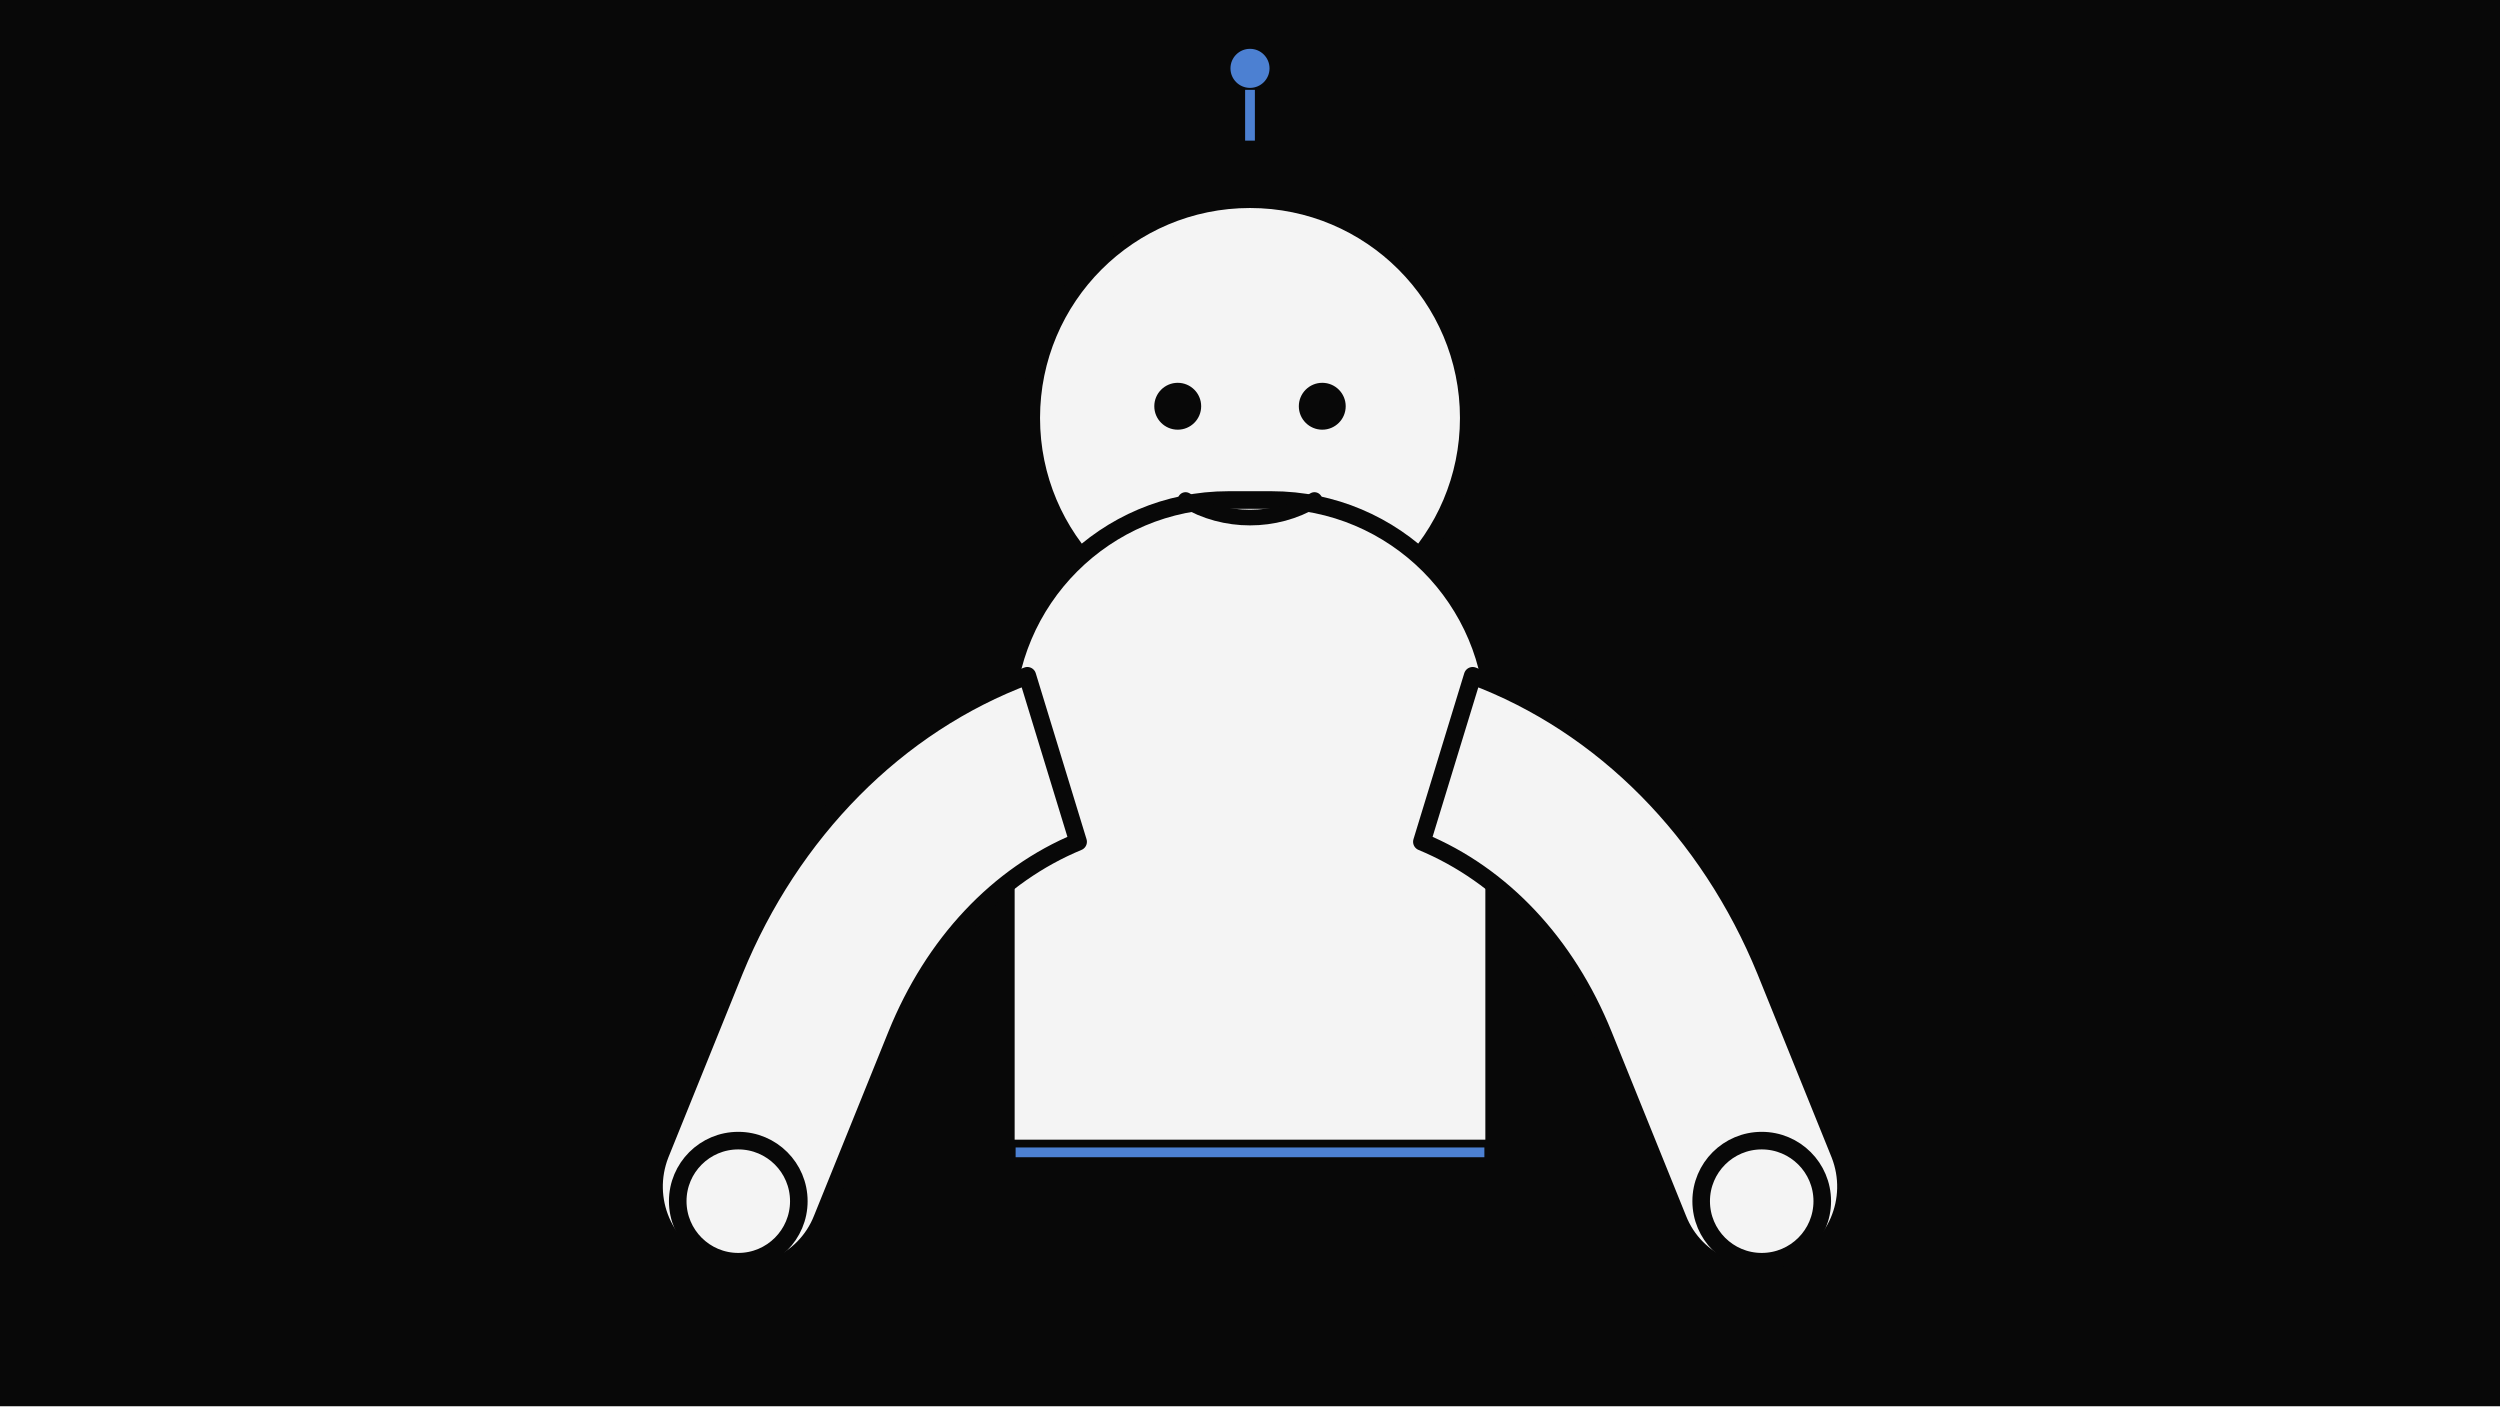
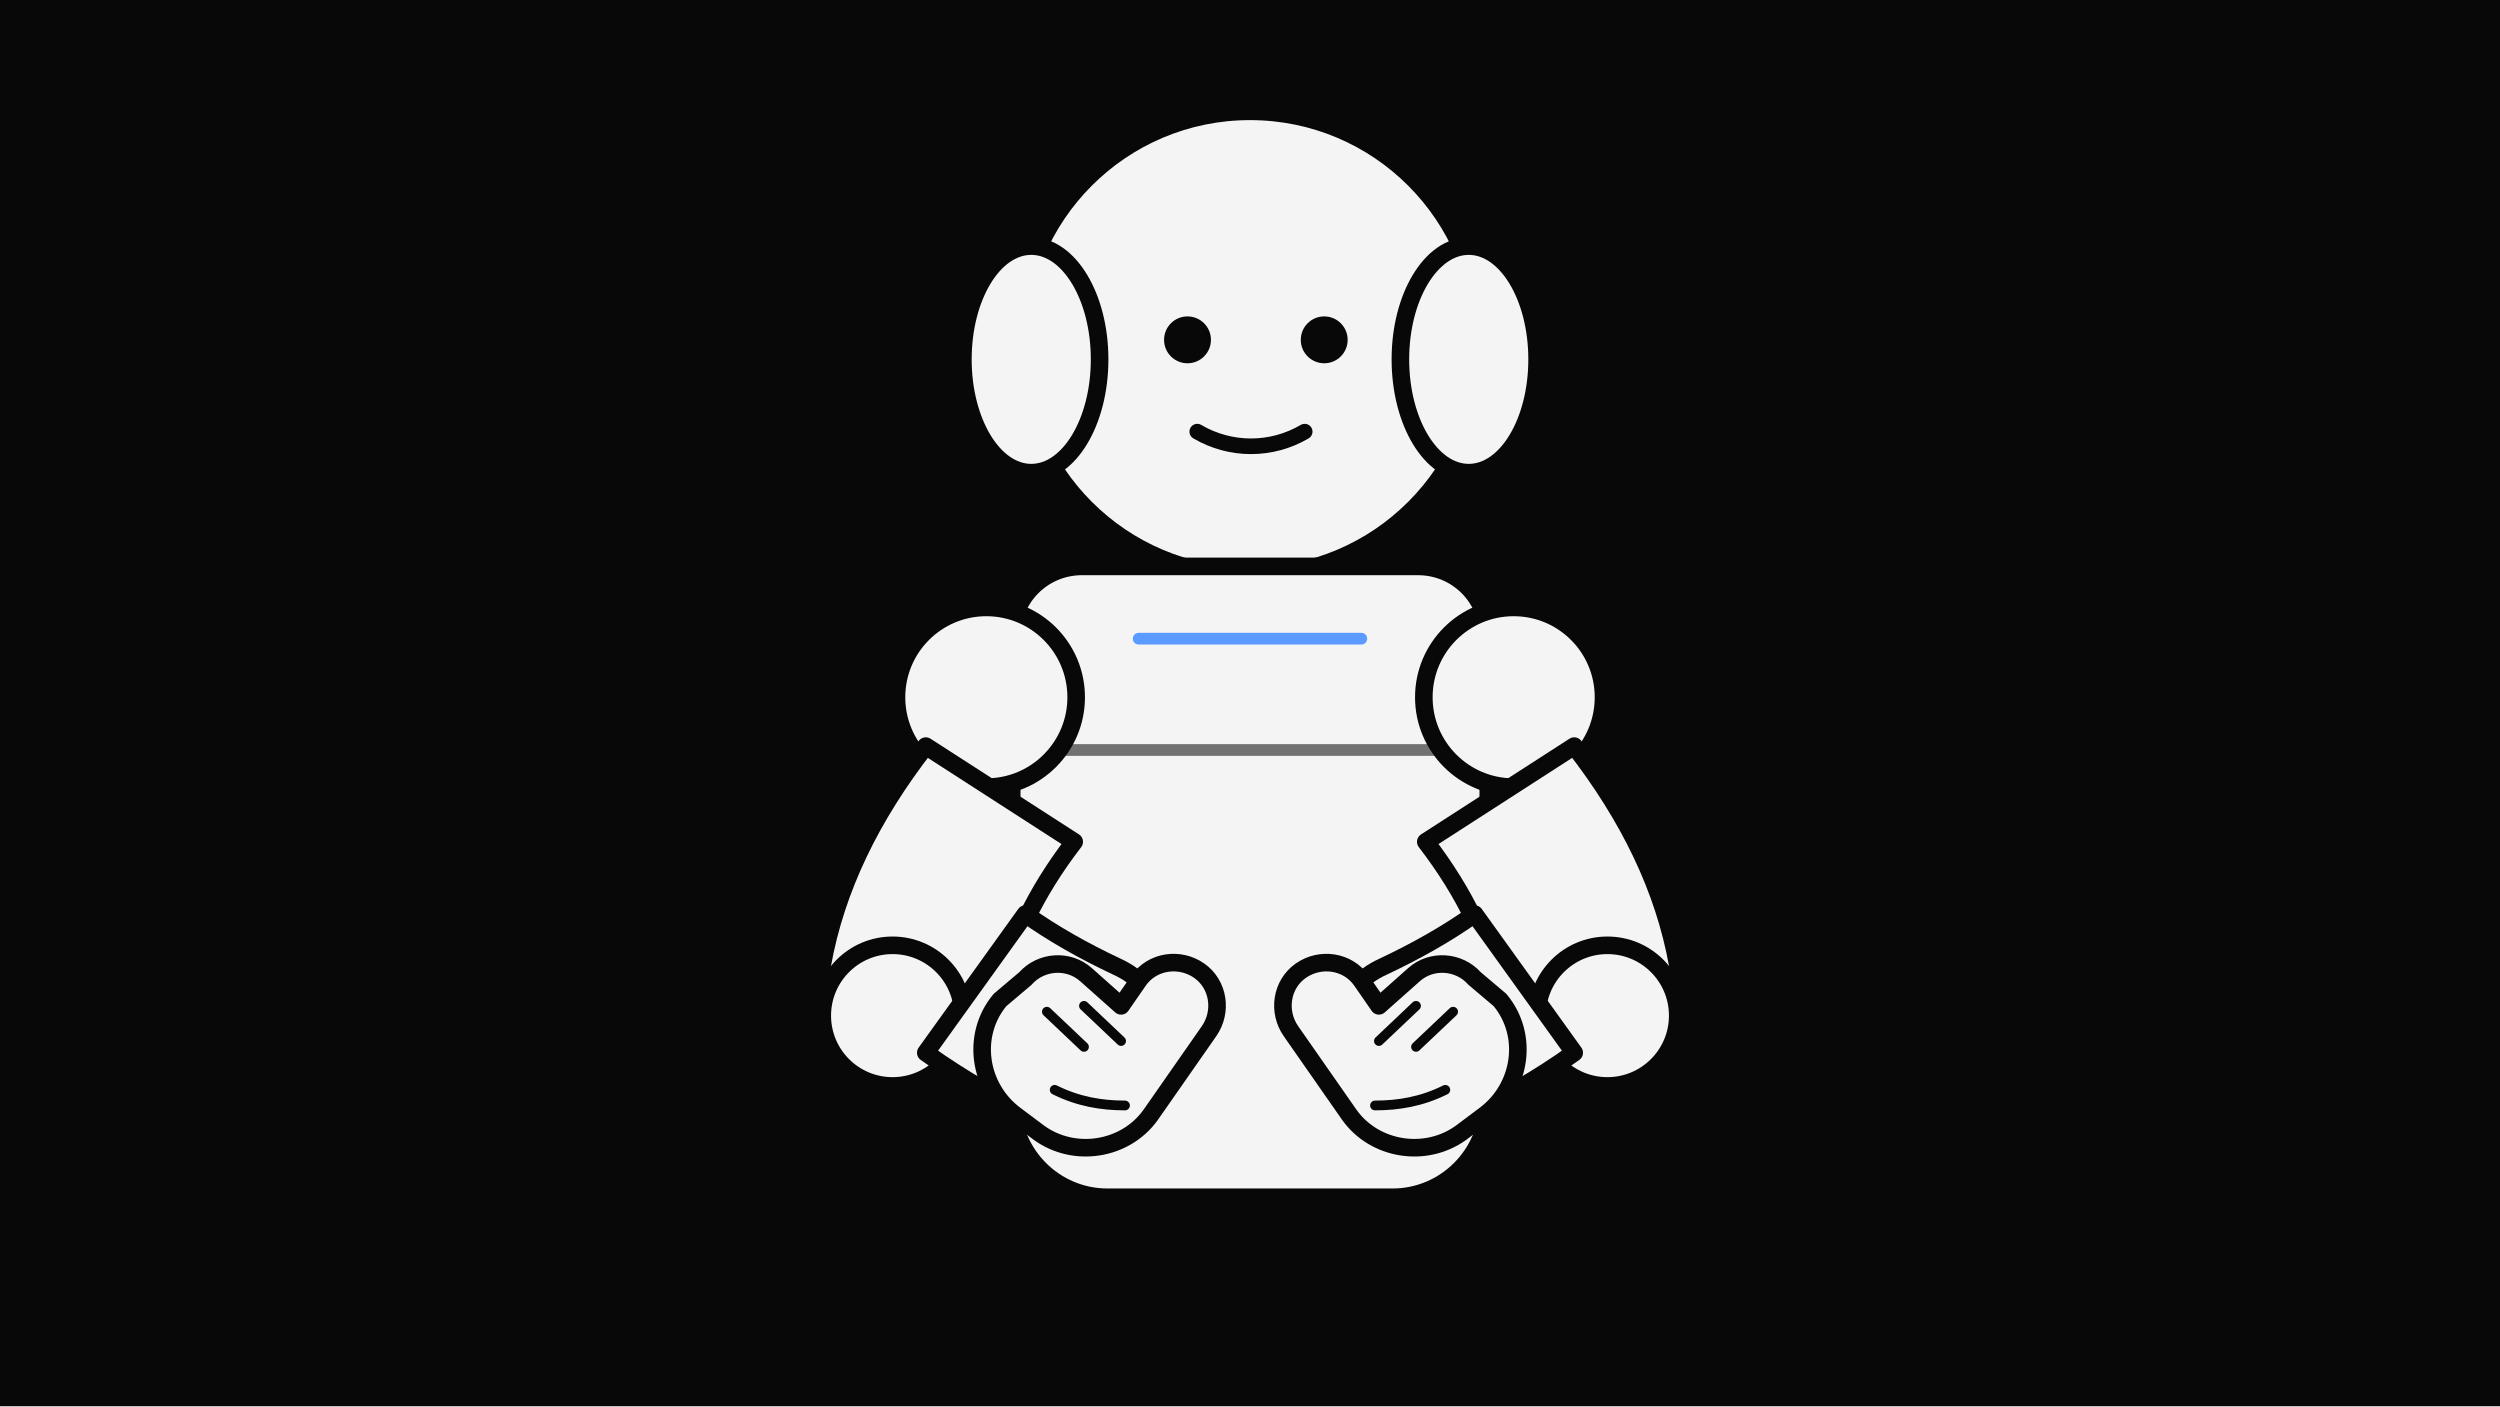
<svg xmlns="http://www.w3.org/2000/svg" viewBox="0 0 1280 720" role="img" aria-labelledby="title desc">
  <rect width="1280" height="720" fill="#080808" />
  <g fill="#f4f4f4" stroke="#080808" stroke-width="9" stroke-linecap="round" stroke-linejoin="round">
-     <circle cx="640" cy="214" r="112" />
-     <path d="M515 370c0-63 51-114 114-114h22c63 0 114 51 114 114v218H515Z" />
-     <path d="M526 346c-67 25-121 80-150 151l-38 94c-9 23 2 49 25 58s49-2 58-25l38-94c19-47 52-82 93-99Z" />
-     <path d="M754 346c67 25 121 80 150 151l38 94c9 23-2 49-25 58s-49-2-58-25l-38-94c-19-47-52-82-93-99Z" />
-     <circle cx="378" cy="615" r="31" />
-     <circle cx="902" cy="615" r="31" />
+     <circle cx="640" cy="176" r="119" />
+     <ellipse cx="528" cy="184" rx="35" ry="58" />
+     <ellipse cx="752" cy="184" rx="35" ry="58" />
+     <path d="M518 326c0-20 16-36 36-36h172c20 0 36 16 36 36v238c0 27-22 49-49 49H567c-27 0-49-22-49-49Z" />
+     <path d="M518 384h244" fill="none" stroke-width="6" opacity=".55" />
+     <circle cx="505" cy="357" r="46" />
+     <circle cx="775" cy="357" r="46" />
+     <path d="M474 382c-28 36-46 73-53 112-5 25 12 49 37 54 25 5 49-12 54-37 5-27 18-54 38-80Z" />
+     <circle cx="457" cy="520" r="36" />
+     <path d="M474 539c18 13 39 25 62 36 22 10 48 0 58-22 10-22 0-48-22-58-17-8-33-17-47-27Z" />
+     <path d="M806 382c28 36 46 73 53 112 5 25-12 49-37 54-25 5-49-12-54-37-5-27-18-54-38-80Z" />
+     <circle cx="823" cy="520" r="36" />
+     <path d="M806 539c-18 13-39 25-62 36-22 10-48 0-58-22-10-22 0-48 22-58 17-8 33-17 47-27Z" />
+     <path d="M525 501c8-9 22-10 31-2l18 16 9-13c7-10 21-12 31-5 10 7 12 21 5 31l-30 43c-13 18-39 22-57 9l-12-9c-19-14-23-41-8-59Z" />
+     <path d="M755 501c-8-9-22-10-31-2l-18 16-9-13c-7-10-21-12-31-5-10 7-12 21-5 31l30 43c13 18 39 22 57 9l12-9c19-14 23-41 8-59Z" />
  </g>
  <g fill="#080808">
-     <circle cx="603" cy="208" r="12" />
-     <circle cx="677" cy="208" r="12" />
+     <circle cx="608" cy="174" r="12" />
+     <circle cx="678" cy="174" r="12" />
  </g>
-   <path d="M607 256c20 12 46 12 66 0" fill="none" stroke="#080808" stroke-width="8" stroke-linecap="round" />
-   <g fill="none" stroke="#5b9bff" stroke-width="5" opacity=".82">
-     <path d="M640 72v-26" />
-     <circle cx="640" cy="35" r="10" fill="#5b9bff" stroke="none" />
-     <path d="M520 590h240" />
+   <path d="M613 221c17 10 38 10 55 0" fill="none" stroke="#080808" stroke-width="8" stroke-linecap="round" />
+   <g fill="none" stroke="#5b9bff" stroke-width="6" stroke-linecap="round">
+     <path d="M583 327h114" />
+   </g>
+   <g fill="none" stroke="#080808" stroke-width="5" stroke-linecap="round">
+     <path d="M536 518l19 18M555 515l19 18M744 518l-19 18M725 515l-19 18" />
+     <path d="M540 558c12 6 24 8 36 8M740 558c-12 6-24 8-36 8" />
  </g>
</svg>
